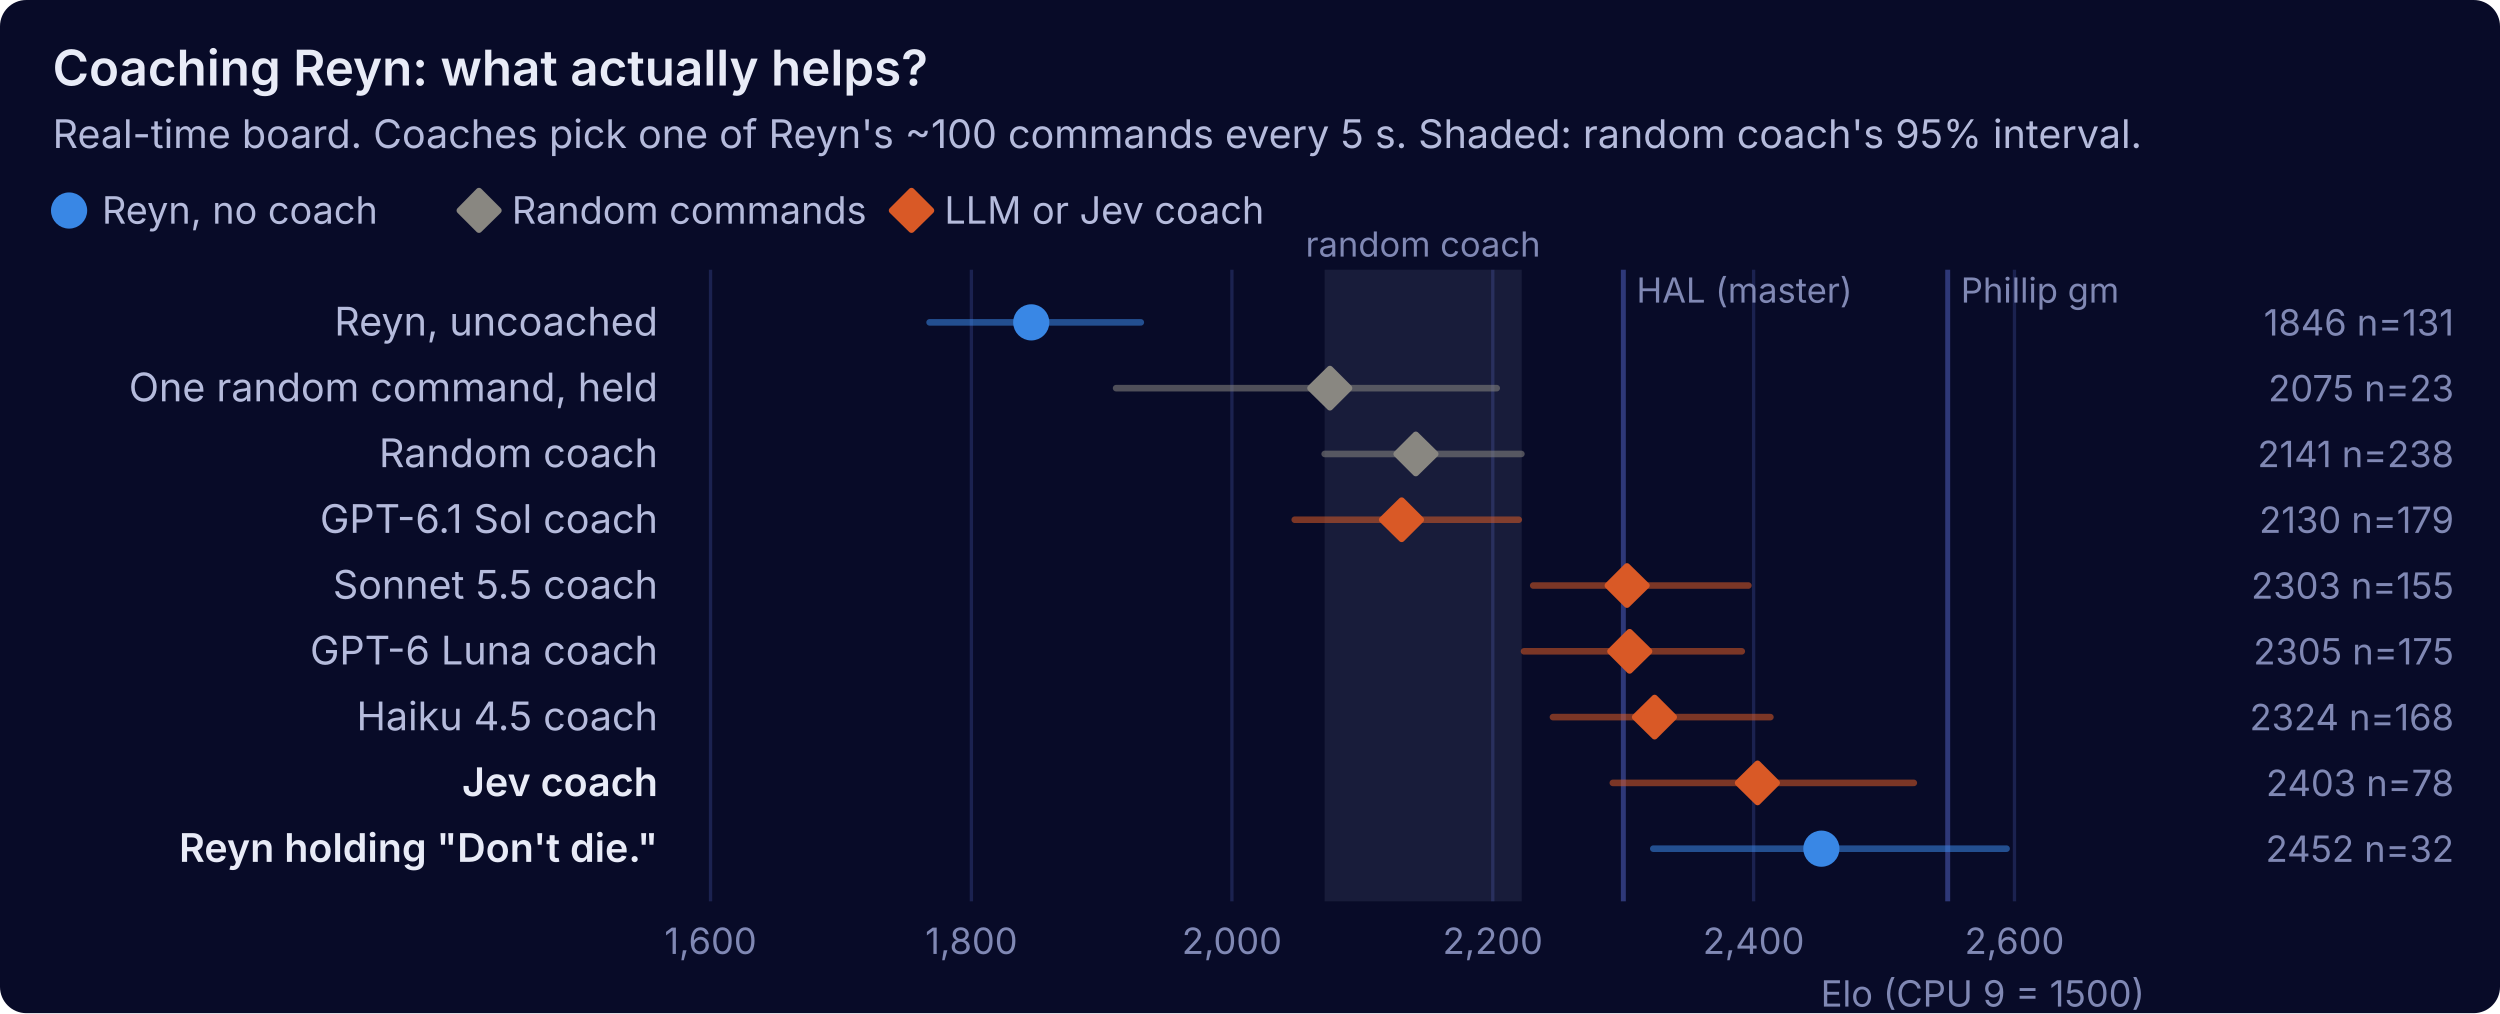
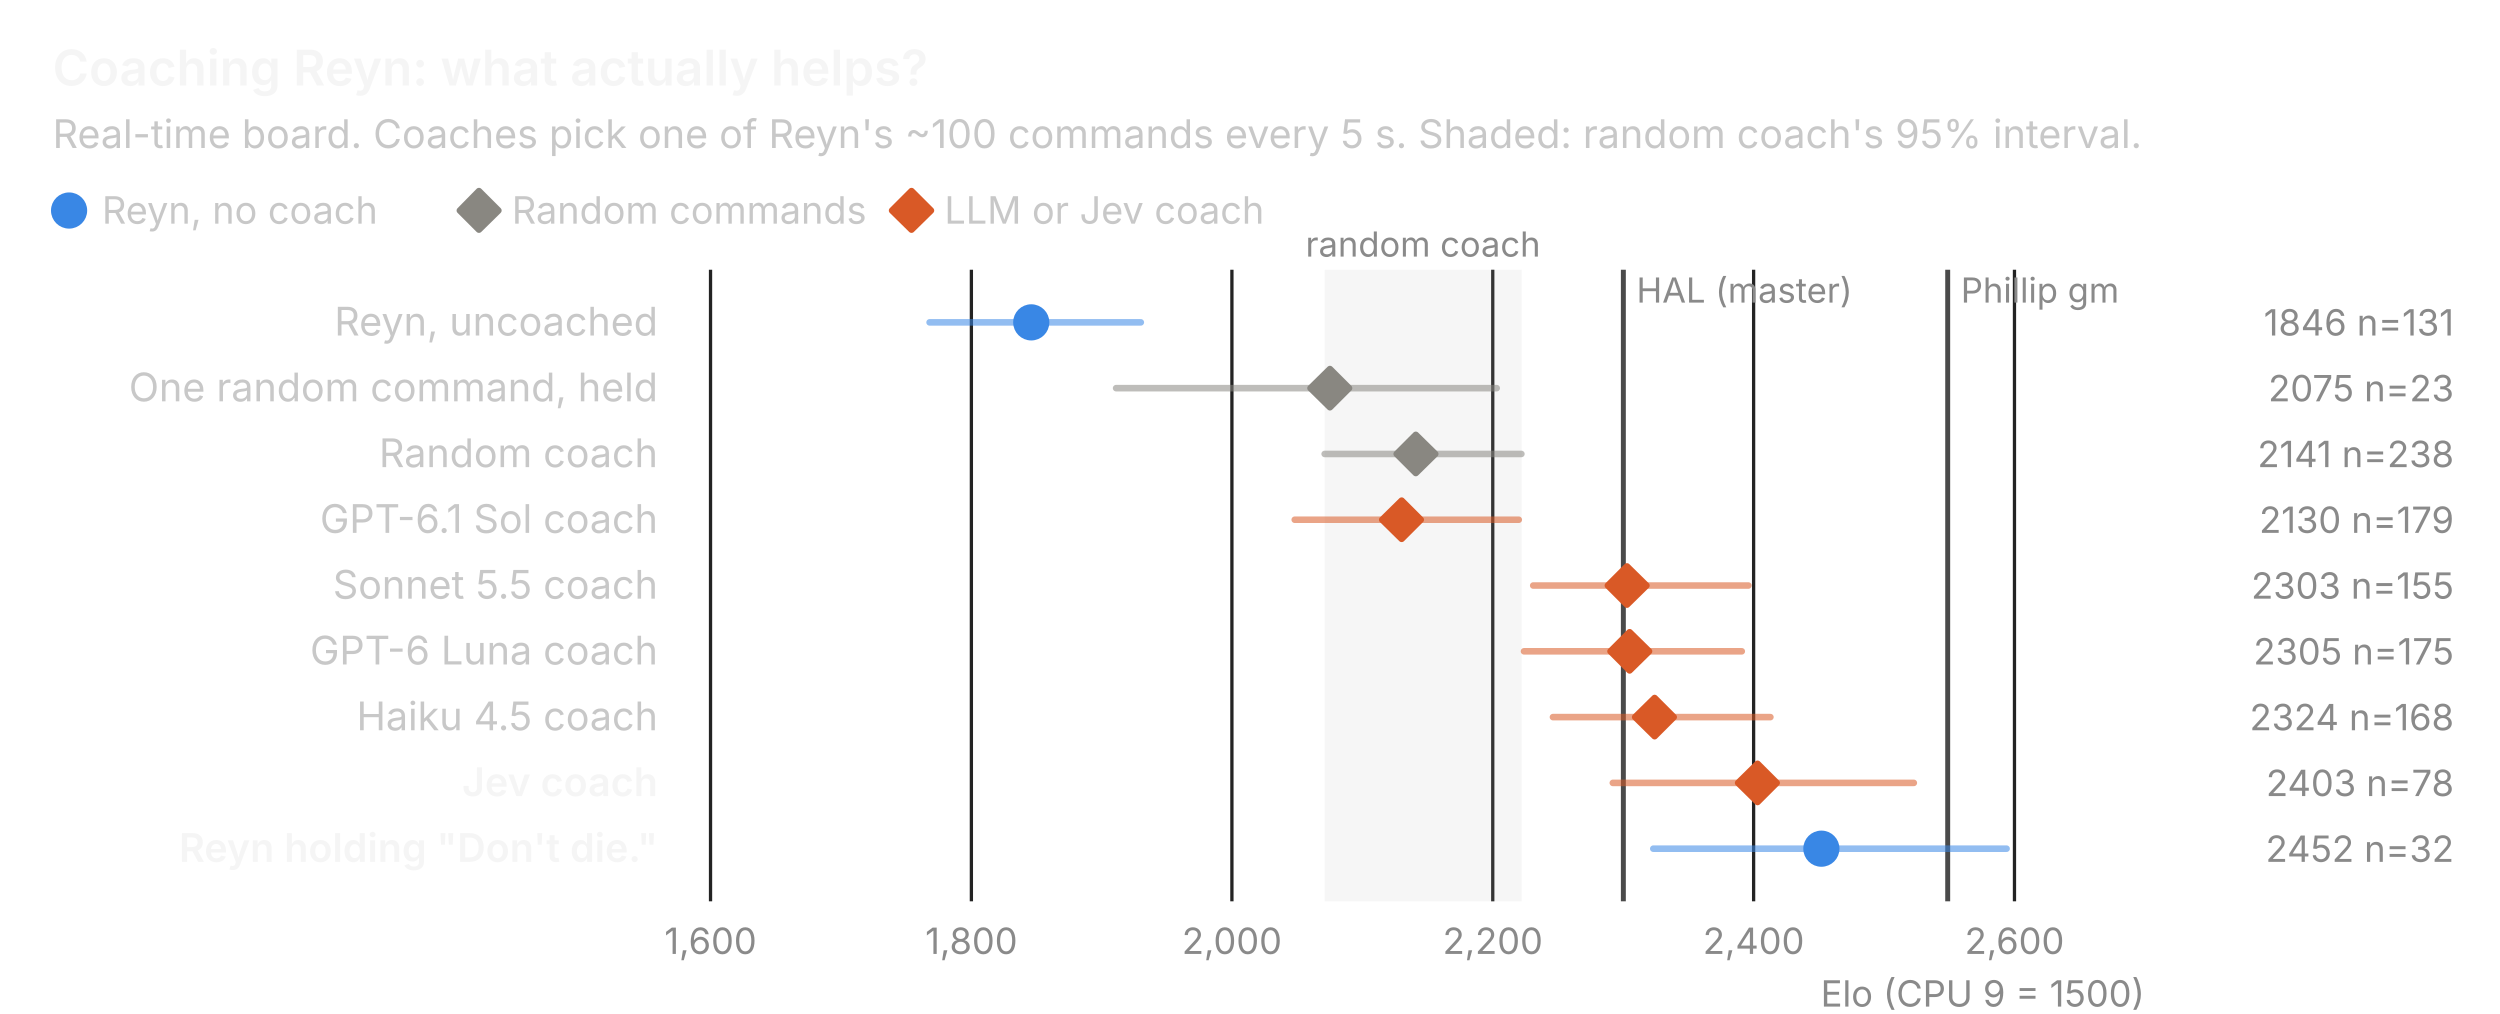
<svg xmlns="http://www.w3.org/2000/svg" viewBox="0 0 760 308" width="760" height="308" role="img" aria-label="Coaching Reyn: what actually helps?">
-   <style>text{font-family:system-ui, -apple-system, "Segoe UI", sans-serif;font-variant-numeric:tabular-nums}.bg{fill:#080b28}.ring{stroke:#080b28}.t1{fill:#e8ebf7}.t2{fill:#b5bbdc}.tm{fill:#8088b4}.grid{stroke:#1b2250}.axis{stroke:#2e3878}.band{fill:#9198c0;fill-opacity:.12}.conn{stroke:#3a4590}.c-learned{fill:#3987e5;stroke:#3987e5}.c-coach{fill:#d95926;stroke:#d95926}.c-written{fill:#199e70;stroke:#199e70}.c-llm{fill:#c98500;stroke:#c98500}.c-jev{fill:#d55181;stroke:#d55181}.c-ref{fill:#898781;stroke:#898781}.ci{fill:none;stroke-width:2;stroke-linecap:round}.hollow{fill-opacity:0}</style>
-   <rect class="bg" x="0" y="0" width="760" height="308" rx="8" />
+   <style>text{font-family:Geist, Inter, system-ui, -apple-system, "Segoe UI", sans-serif;font-variant-numeric:tabular-nums}.bg{fill:None}.ring{stroke:#0c0c0c}.t1{fill:#f5f5f5}.t2{fill:#c8c8c8}.tm{fill:#8a8a8a}.grid{stroke:#232323}.axis{stroke:#4a4a4a}.band{fill:#b0b0b0;fill-opacity:.12}.conn{stroke:#3a3a3a}.c-learned{fill:#3987e5;stroke:#3987e5}.c-coach{fill:#d95926;stroke:#d95926}.c-written{fill:#199e70;stroke:#199e70}.c-llm{fill:#c98500;stroke:#c98500}.c-jev{fill:#d55181;stroke:#d55181}.c-ref{fill:#898781;stroke:#898781}.ci{fill:none;stroke-width:2;stroke-linecap:round}.hollow{fill-opacity:0}</style>
  <text x="16.0" y="26.0" class="t1" font-size="15" text-anchor="start" font-weight="600">Coaching Reyn: what actually helps?</text>
  <text x="16.0" y="45.0" class="t2" font-size="12" text-anchor="start">Real-time board. Coaches pick one of Reyn's ~100 commands every 5 s. Shaded: random coach's 95% interval.</text>
  <circle cx="21.0" cy="64.0" r="4.5" class="c-learned ring" stroke-width="2" />
  <text x="31.0" y="68.0" class="t2" font-size="11.5" text-anchor="start">Reyn, no coach</text>
  <polygon points="145.6,58.1 151.5,64.0 145.6,69.8 139.8,64.0" class="c-ref ring" stroke-width="2" stroke-linejoin="round" />
  <text x="155.6" y="68.0" class="t2" font-size="11.5" text-anchor="start">Random commands</text>
  <polygon points="277.1,58.1 283.0,64.0 277.1,69.8 271.2,64.0" class="c-coach ring" stroke-width="2" stroke-linejoin="round" />
  <text x="287.1" y="68.0" class="t2" font-size="11.5" text-anchor="start">LLM or Jev coach</text>
  <line x1="216.0" x2="216.0" y1="82" y2="274" class="grid" stroke-width="1" />
  <text x="216.0" y="290.0" class="tm" font-size="11" text-anchor="middle">1,600</text>
  <line x1="295.3" x2="295.3" y1="82" y2="274" class="grid" stroke-width="1" />
  <text x="295.3" y="290.0" class="tm" font-size="11" text-anchor="middle">1,800</text>
  <line x1="374.5" x2="374.5" y1="82" y2="274" class="grid" stroke-width="1" />
  <text x="374.5" y="290.0" class="tm" font-size="11" text-anchor="middle">2,000</text>
  <line x1="453.8" x2="453.8" y1="82" y2="274" class="grid" stroke-width="1" />
  <text x="453.8" y="290.0" class="tm" font-size="11" text-anchor="middle">2,200</text>
  <line x1="533.1" x2="533.1" y1="82" y2="274" class="grid" stroke-width="1" />
  <text x="533.1" y="290.0" class="tm" font-size="11" text-anchor="middle">2,400</text>
  <line x1="612.4" x2="612.4" y1="82" y2="274" class="grid" stroke-width="1" />
  <text x="612.4" y="290.0" class="tm" font-size="11" text-anchor="middle">2,600</text>
  <text x="652.0" y="306.0" class="tm" font-size="11" text-anchor="end">Elo (CPU 9 = 1500)</text>
  <rect x="402.7" y="82" width="59.9" height="192" class="band" />
  <text x="432.6" y="78.0" class="tm" font-size="10.5" text-anchor="middle">random coach</text>
  <line x1="493.5" x2="493.5" y1="82" y2="274" class="axis" stroke-width="1.5" />
  <text x="497.5" y="92.0" class="tm" font-size="10.5" text-anchor="start">HAL (master)</text>
  <line x1="592.1" x2="592.1" y1="82" y2="274" class="axis" stroke-width="1.5" />
  <text x="596.1" y="92.0" class="tm" font-size="10.5" text-anchor="start">Phillip gm</text>
  <text x="200.0" y="102.0" class="t2" font-size="12" text-anchor="end">Reyn, uncoached</text>
  <line x1="282.6" x2="346.8" y1="98.0" y2="98.0" class="ci c-learned" stroke-opacity=".55" />
  <circle cx="313.5" cy="98.0" r="4.5" class="c-learned ring" stroke-width="2" />
  <text x="746.0" y="102.0" class="tm" font-size="11" text-anchor="end">1846  n=131</text>
  <text x="200.0" y="122.0" class="t2" font-size="12" text-anchor="end">One random command, held</text>
  <line x1="339.3" x2="455.0" y1="118.0" y2="118.0" class="ci c-ref" stroke-opacity=".55" />
  <polygon points="404.3,112.2 410.1,118.0 404.3,123.8 398.4,118.0" class="c-ref ring" stroke-width="2" stroke-linejoin="round" />
  <text x="746.0" y="122.0" class="tm" font-size="11" text-anchor="end">2075  n=23</text>
  <text x="200.0" y="142.0" class="t2" font-size="12" text-anchor="end">Random coach</text>
  <line x1="402.7" x2="462.5" y1="138.0" y2="138.0" class="ci c-ref" stroke-opacity=".55" />
  <polygon points="430.4,132.2 436.3,138.0 430.4,143.8 424.6,138.0" class="c-ref ring" stroke-width="2" stroke-linejoin="round" />
  <text x="746.0" y="142.0" class="tm" font-size="11" text-anchor="end">2141  n=238</text>
  <text x="200.0" y="162.0" class="t2" font-size="12" text-anchor="end">GPT-6.1 Sol coach</text>
  <line x1="393.6" x2="461.7" y1="158.0" y2="158.0" class="ci c-coach" stroke-opacity=".55" />
  <polygon points="426.1,152.2 431.9,158.0 426.1,163.8 420.2,158.0" class="c-coach ring" stroke-width="2" stroke-linejoin="round" />
  <text x="746.0" y="162.0" class="tm" font-size="11" text-anchor="end">2130  n=179</text>
  <text x="200.0" y="182.0" class="t2" font-size="12" text-anchor="end">Sonnet 5.5 coach</text>
  <line x1="466.1" x2="531.5" y1="178.0" y2="178.0" class="ci c-coach" stroke-opacity=".55" />
  <polygon points="494.6,172.2 500.5,178.0 494.6,183.8 488.8,178.0" class="c-coach ring" stroke-width="2" stroke-linejoin="round" />
  <text x="746.0" y="182.0" class="tm" font-size="11" text-anchor="end">2303  n=155</text>
  <text x="200.0" y="202.0" class="t2" font-size="12" text-anchor="end">GPT-6 Luna coach</text>
  <line x1="463.3" x2="529.5" y1="198.0" y2="198.0" class="ci c-coach" stroke-opacity=".55" />
  <polygon points="495.4,192.2 501.3,198.0 495.4,203.8 489.6,198.0" class="c-coach ring" stroke-width="2" stroke-linejoin="round" />
  <text x="746.0" y="202.0" class="tm" font-size="11" text-anchor="end">2305  n=175</text>
  <text x="200.0" y="222.0" class="t2" font-size="12" text-anchor="end">Haiku 4.5 coach</text>
  <line x1="472.1" x2="538.2" y1="218.0" y2="218.0" class="ci c-coach" stroke-opacity=".55" />
  <polygon points="503.0,212.2 508.8,218.0 503.0,223.8 497.1,218.0" class="c-coach ring" stroke-width="2" stroke-linejoin="round" />
  <text x="746.0" y="222.0" class="tm" font-size="11" text-anchor="end">2324  n=168</text>
  <text x="200.0" y="242.0" class="t1" font-size="12" text-anchor="end" font-weight="600">Jev coach</text>
  <line x1="490.3" x2="581.8" y1="238.0" y2="238.0" class="ci c-coach" stroke-opacity=".55" />
  <polygon points="534.3,232.2 540.1,238.0 534.3,243.8 528.4,238.0" class="c-coach ring" stroke-width="2" stroke-linejoin="round" />
  <text x="746.0" y="242.0" class="tm" font-size="11" text-anchor="end">2403  n=78</text>
  <text x="200.0" y="262.0" class="t1" font-size="12" text-anchor="end" font-weight="600">Reyn holding "Don't die."</text>
  <line x1="502.6" x2="610.0" y1="258.0" y2="258.0" class="ci c-learned" stroke-opacity=".55" />
  <circle cx="553.7" cy="258.0" r="4.5" class="c-learned ring" stroke-width="2" />
  <text x="746.0" y="262.0" class="tm" font-size="11" text-anchor="end">2452  n=32</text>
</svg>
